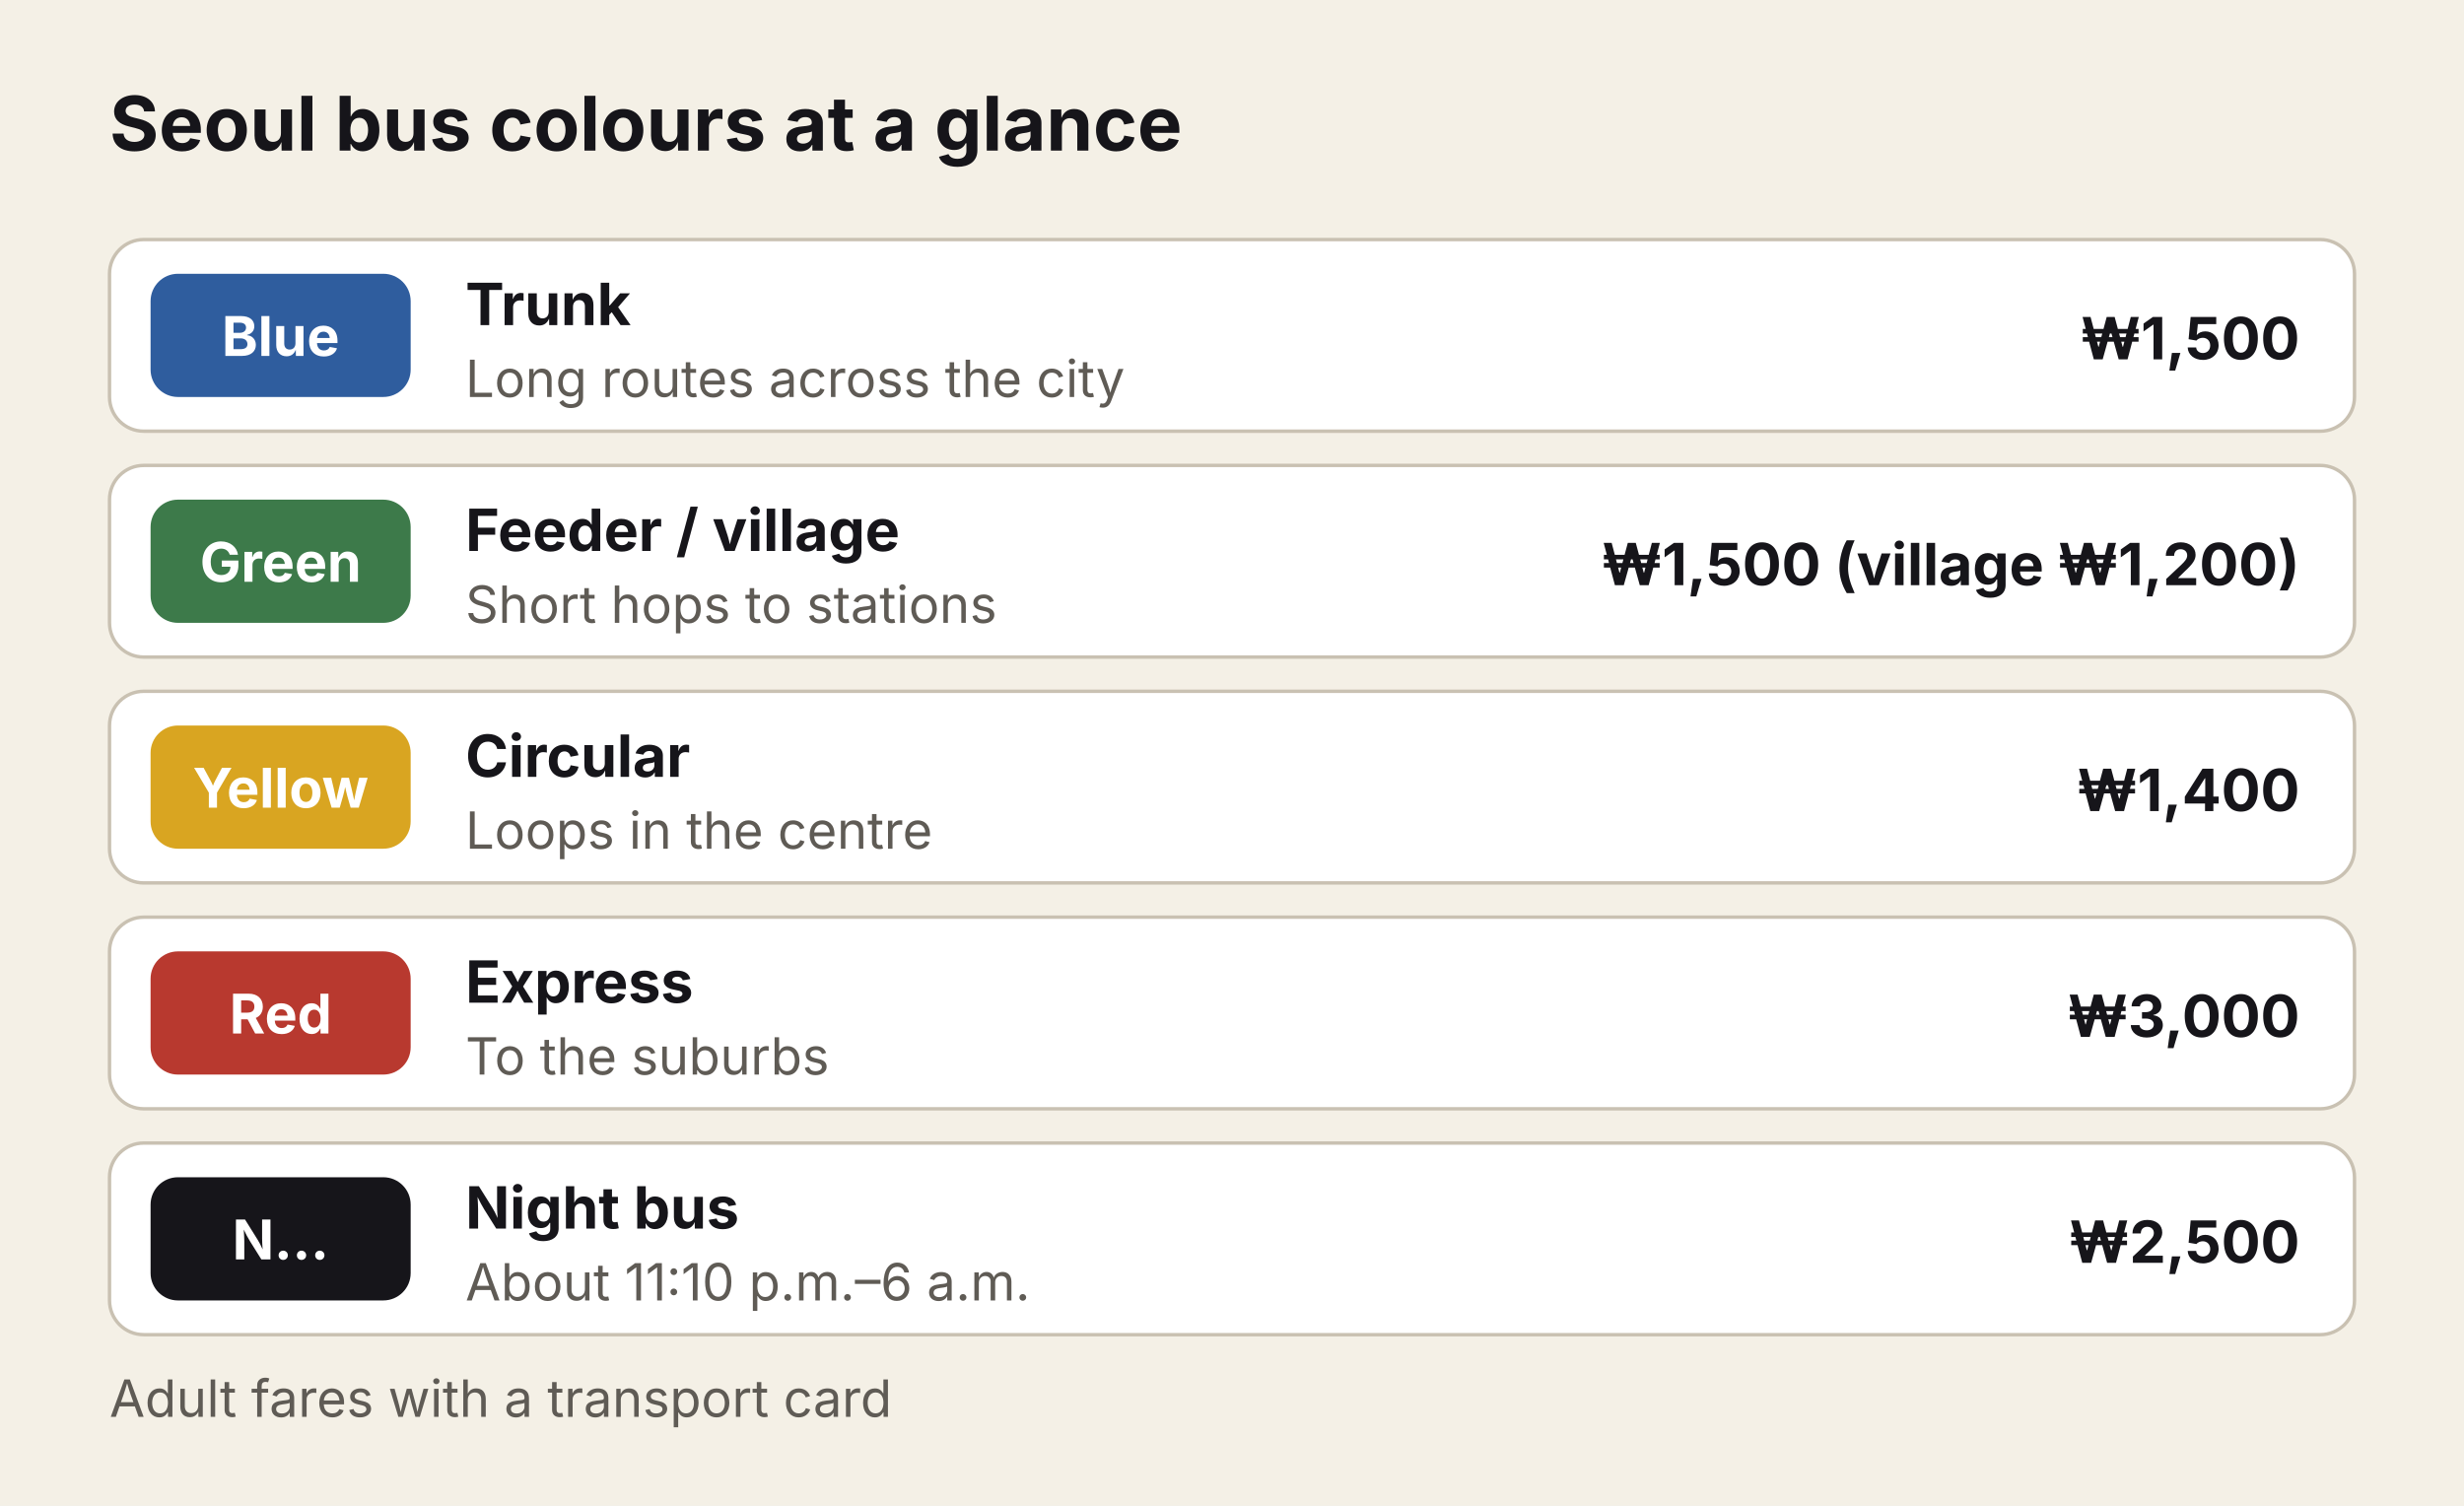
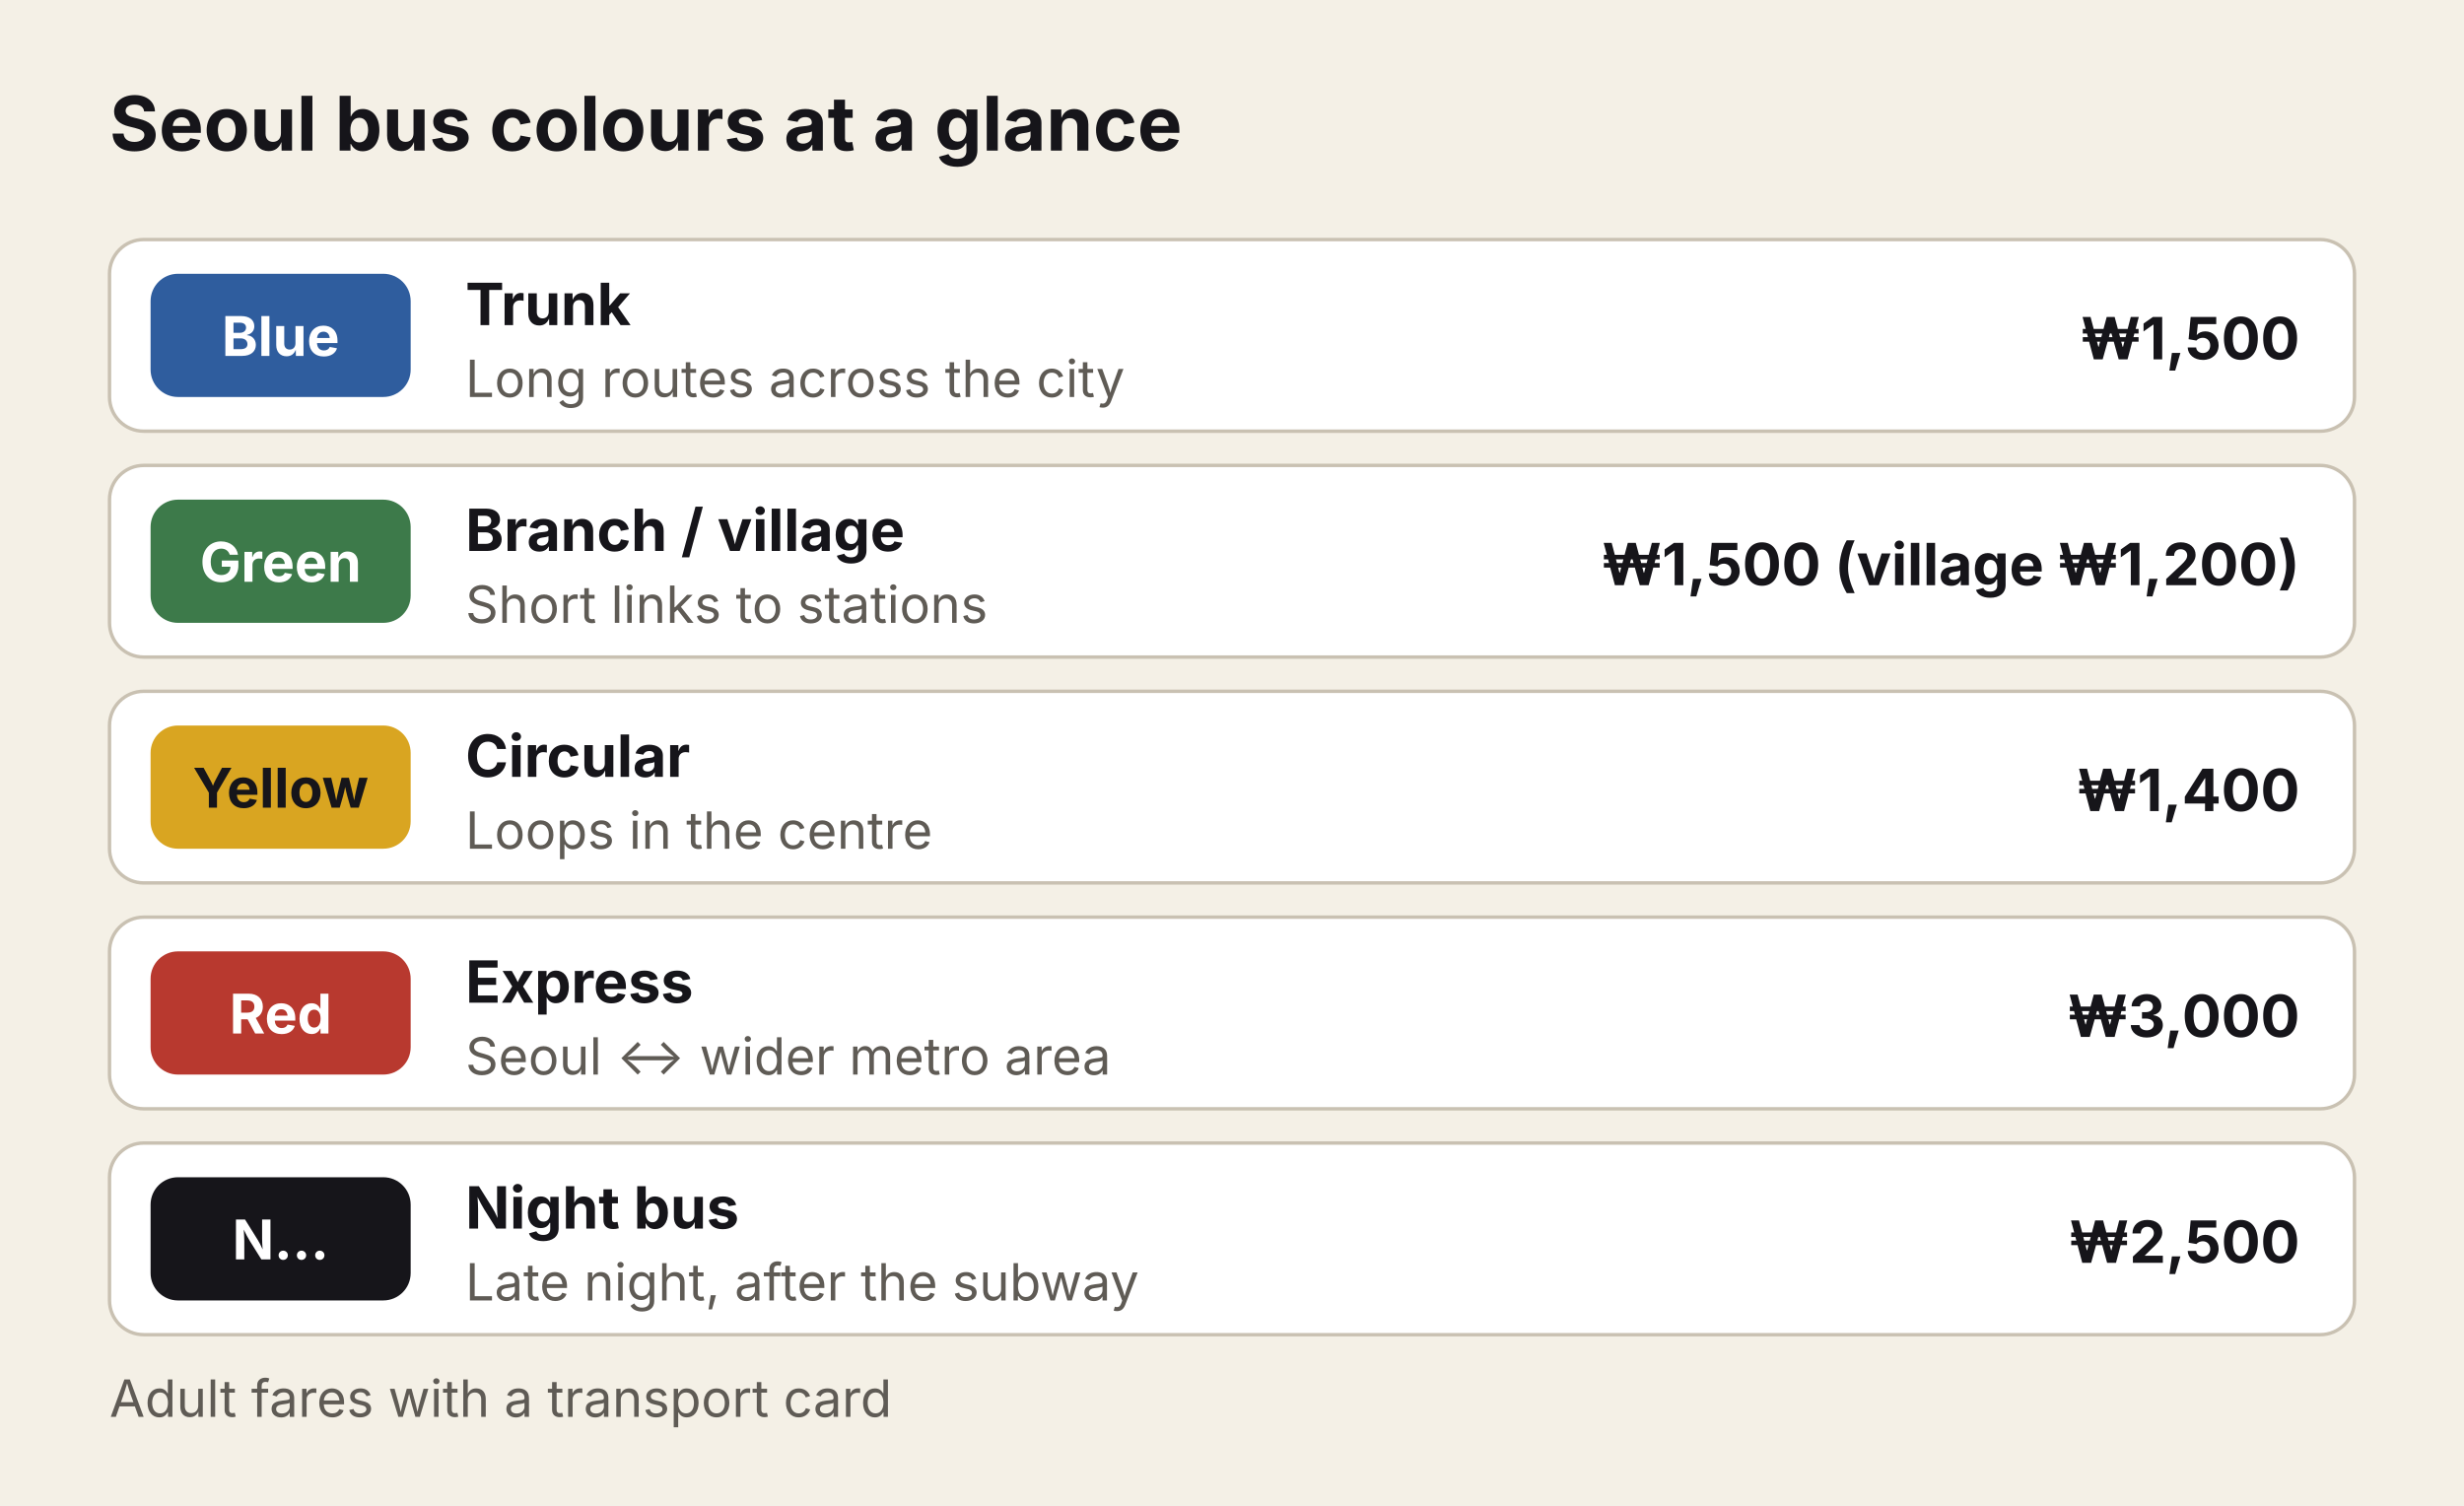
<svg xmlns="http://www.w3.org/2000/svg" viewBox="0 0 720 440" role="img" aria-label="Seoul bus colours at a glance" font-family="system-ui, -apple-system, &quot;Noto Sans KR&quot;, &quot;Noto Sans JP&quot;, &quot;Noto Sans TC&quot;, sans-serif">
  <rect width="720" height="440" fill="#f4f0e6" />
  <text x="32" y="44" font-size="22" font-weight="700" fill="#16151a">Seoul bus colours at a glance</text>
  <rect x="32" y="70" width="656" height="56" rx="10" fill="#ffffff" stroke="#c9c1b2" />
  <rect x="44" y="80" width="76" height="36" rx="8" fill="#2f5d9e" />
  <text x="82" y="104" font-size="16" font-weight="700" fill="#ffffff" text-anchor="middle">Blue</text>
  <text x="136" y="95" font-size="17" font-weight="700" fill="#16151a" text-anchor="start">Trunk</text>
  <text x="136" y="116" font-size="15" font-weight="400" fill="#5f5b55" text-anchor="start">Long routes across the city</text>
  <text x="672" y="105" font-size="17" font-weight="700" fill="#16151a" text-anchor="end">₩1,500</text>
  <rect x="32" y="136" width="656" height="56" rx="10" fill="#ffffff" stroke="#c9c1b2" />
  <rect x="44" y="146" width="76" height="36" rx="8" fill="#3d7a4a" />
  <text x="82" y="170" font-size="16" font-weight="700" fill="#ffffff" text-anchor="middle">Green</text>
-   <text x="136" y="161" font-size="17" font-weight="700" fill="#16151a" text-anchor="start">Feeder / village</text>
-   <text x="136" y="182" font-size="15" font-weight="400" fill="#5f5b55" text-anchor="start">Short hops to stations</text>
+   <text x="136" y="161" font-size="17" font-weight="700" fill="#16151a" text-anchor="start">Branch / village</text>
+   <text x="136" y="182" font-size="15" font-weight="400" fill="#5f5b55" text-anchor="start">Short links to stations</text>
  <text x="672" y="171" font-size="17" font-weight="700" fill="#16151a" text-anchor="end">₩1,500 (village ₩1,200)</text>
  <rect x="32" y="202" width="656" height="56" rx="10" fill="#ffffff" stroke="#c9c1b2" />
  <rect x="44" y="212" width="76" height="36" rx="8" fill="#d9a521" />
-   <text x="82" y="236" font-size="16" font-weight="700" fill="#ffffff" text-anchor="middle">Yellow</text>
+   <text x="82" y="236" font-size="16" font-weight="700" fill="#16151a" text-anchor="middle">Yellow</text>
  <text x="136" y="227" font-size="17" font-weight="700" fill="#16151a" text-anchor="start">Circular</text>
  <text x="136" y="248" font-size="15" font-weight="400" fill="#5f5b55" text-anchor="start">Loops in the centre</text>
  <text x="672" y="237" font-size="17" font-weight="700" fill="#16151a" text-anchor="end">₩1,400</text>
  <rect x="32" y="268" width="656" height="56" rx="10" fill="#ffffff" stroke="#c9c1b2" />
  <rect x="44" y="278" width="76" height="36" rx="8" fill="#b8392f" />
  <text x="82" y="302" font-size="16" font-weight="700" fill="#ffffff" text-anchor="middle">Red</text>
  <text x="136" y="293" font-size="17" font-weight="700" fill="#16151a" text-anchor="start">Express</text>
-   <text x="136" y="314" font-size="15" font-weight="400" fill="#5f5b55" text-anchor="start">To the suburbs</text>
+   <text x="136" y="314" font-size="15" font-weight="400" fill="#5f5b55" text-anchor="start">Seoul ↔ wider metro area</text>
  <text x="672" y="303" font-size="17" font-weight="700" fill="#16151a" text-anchor="end">₩3,000</text>
  <rect x="32" y="334" width="656" height="56" rx="10" fill="#ffffff" stroke="#c9c1b2" />
  <rect x="44" y="344" width="76" height="36" rx="8" fill="#16151a" />
  <text x="82" y="368" font-size="16" font-weight="700" fill="#ffffff" text-anchor="middle">N…</text>
  <text x="136" y="359" font-size="17" font-weight="700" fill="#16151a" text-anchor="start">Night bus</text>
-   <text x="136" y="380" font-size="15" font-weight="400" fill="#5f5b55" text-anchor="start">About 11:10 p.m.–6 a.m.</text>
+   <text x="136" y="380" font-size="15" font-weight="400" fill="#5f5b55" text-anchor="start">Late night, after the subway</text>
  <text x="672" y="369" font-size="17" font-weight="700" fill="#16151a" text-anchor="end">₩2,500</text>
  <text x="32" y="414" font-size="15" font-weight="400" fill="#5f5b55" text-anchor="start">Adult fares with a transport card</text>
</svg>
